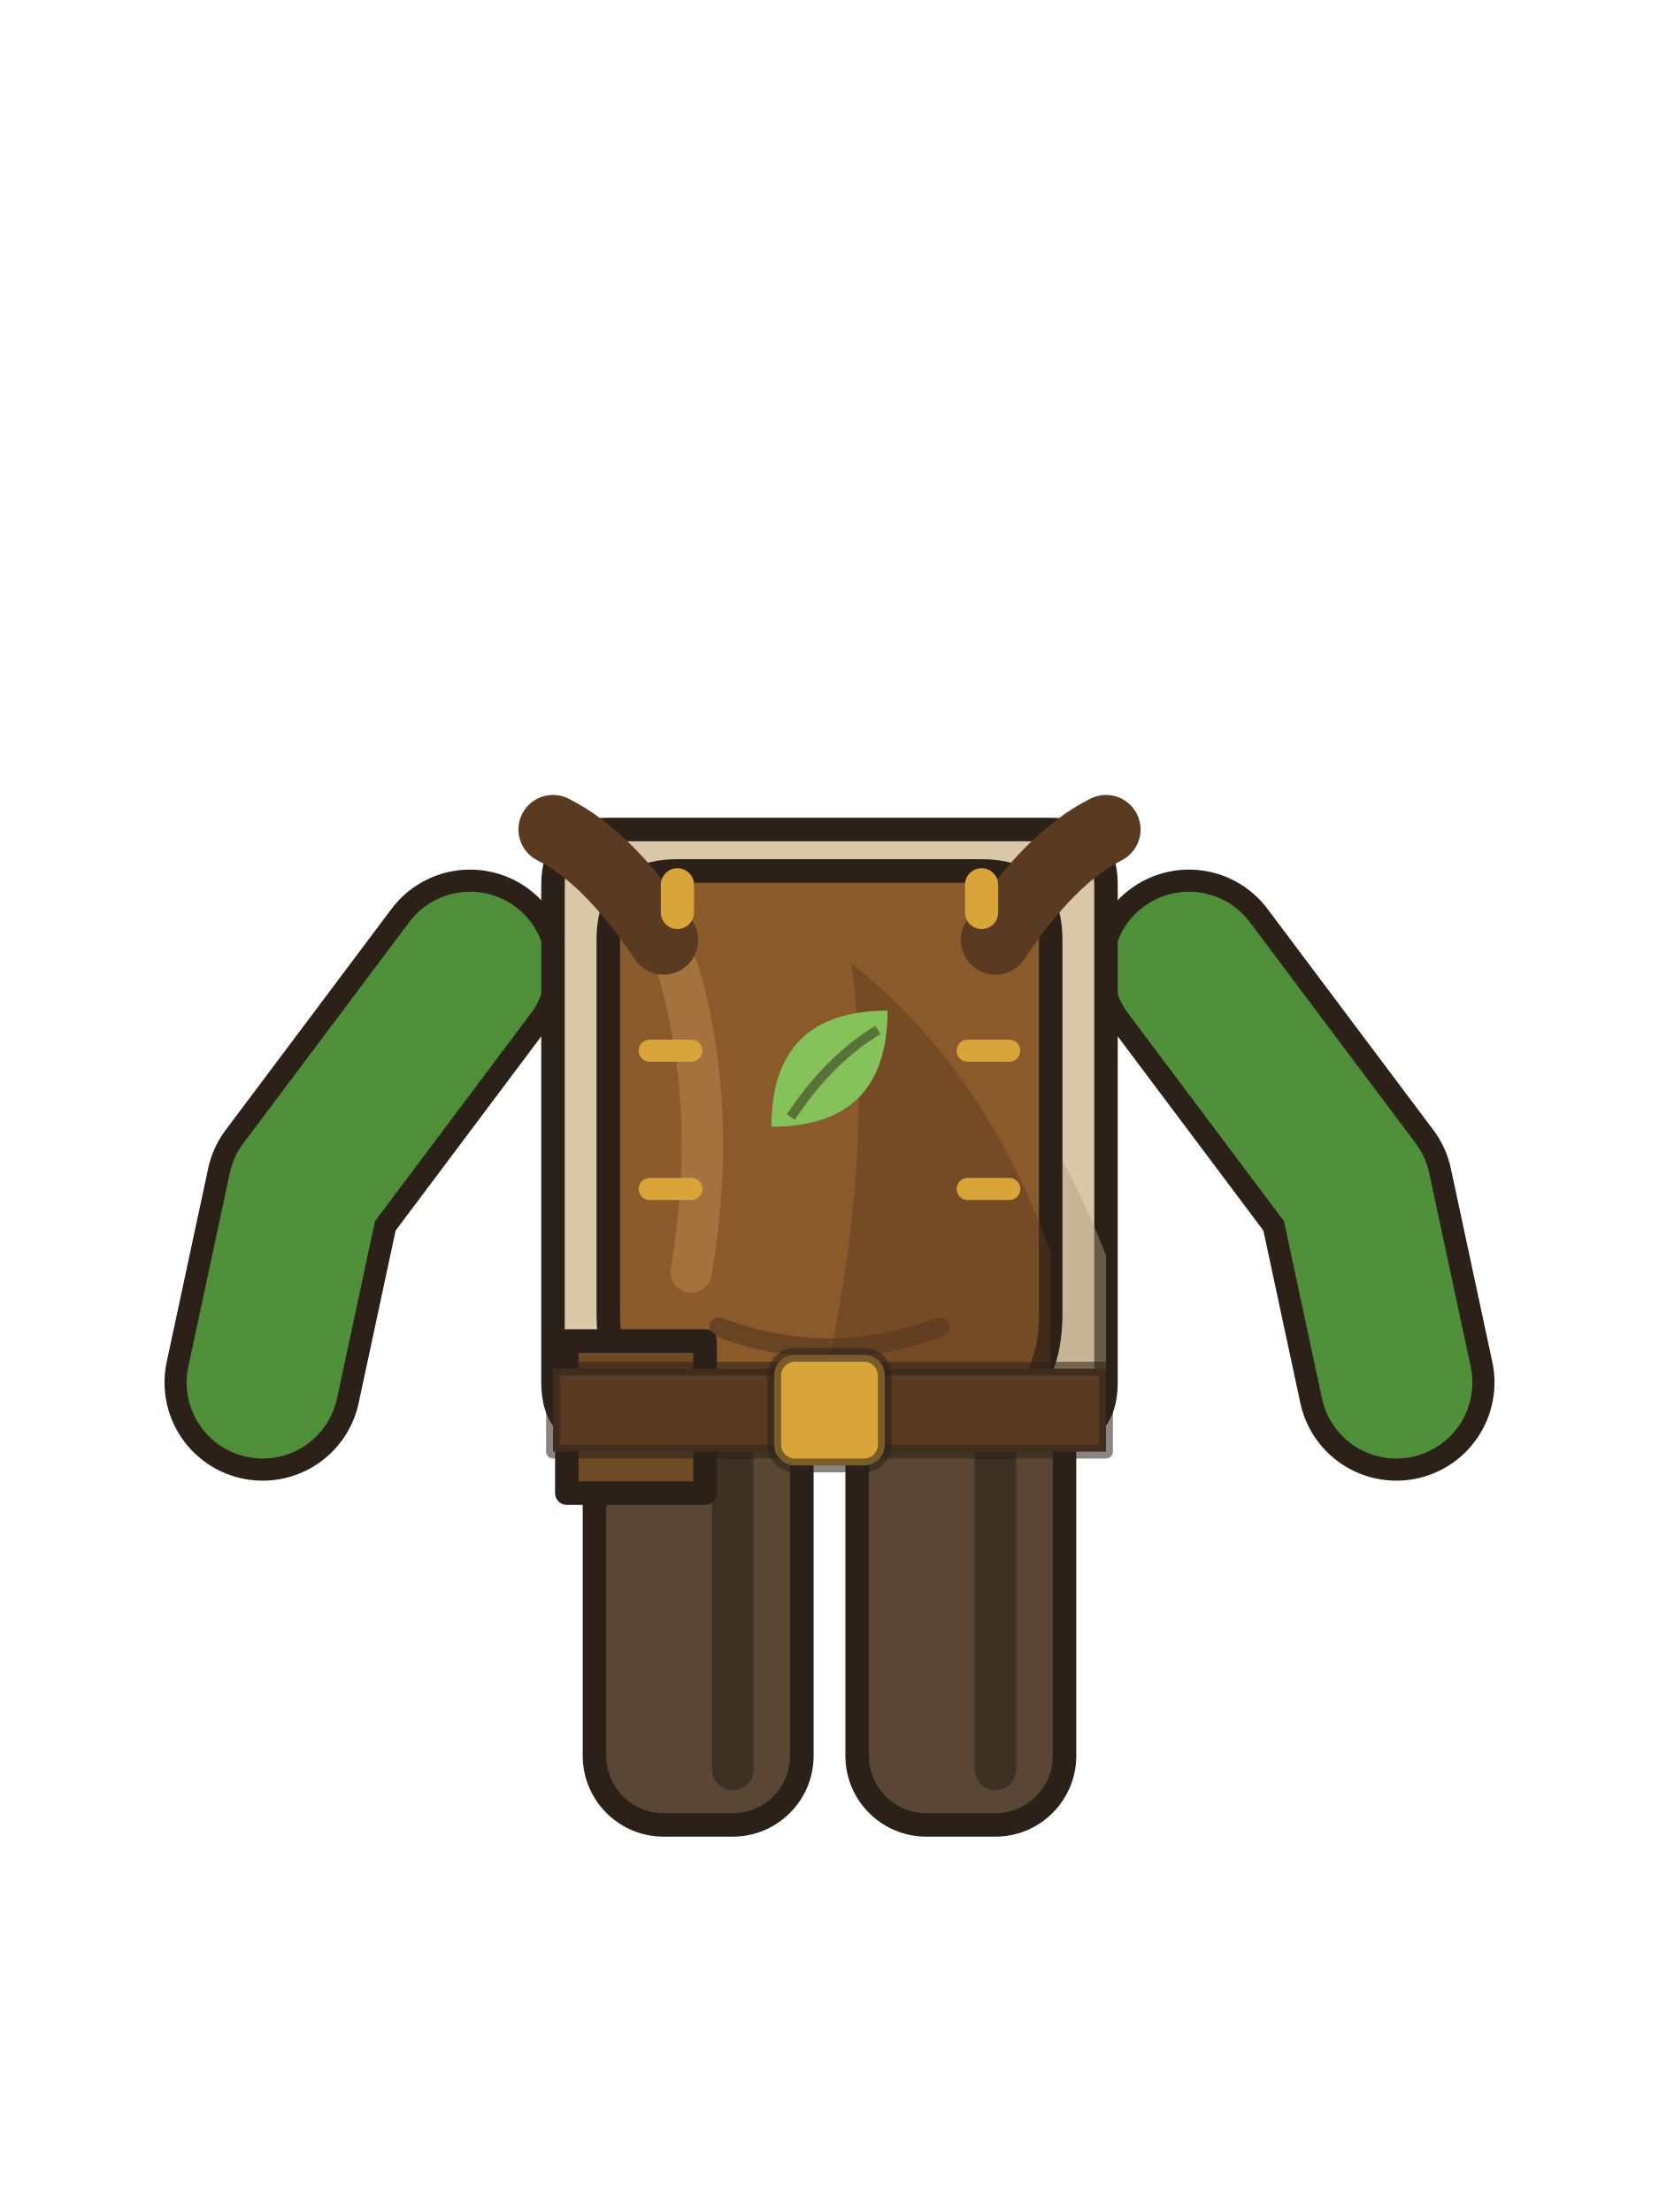
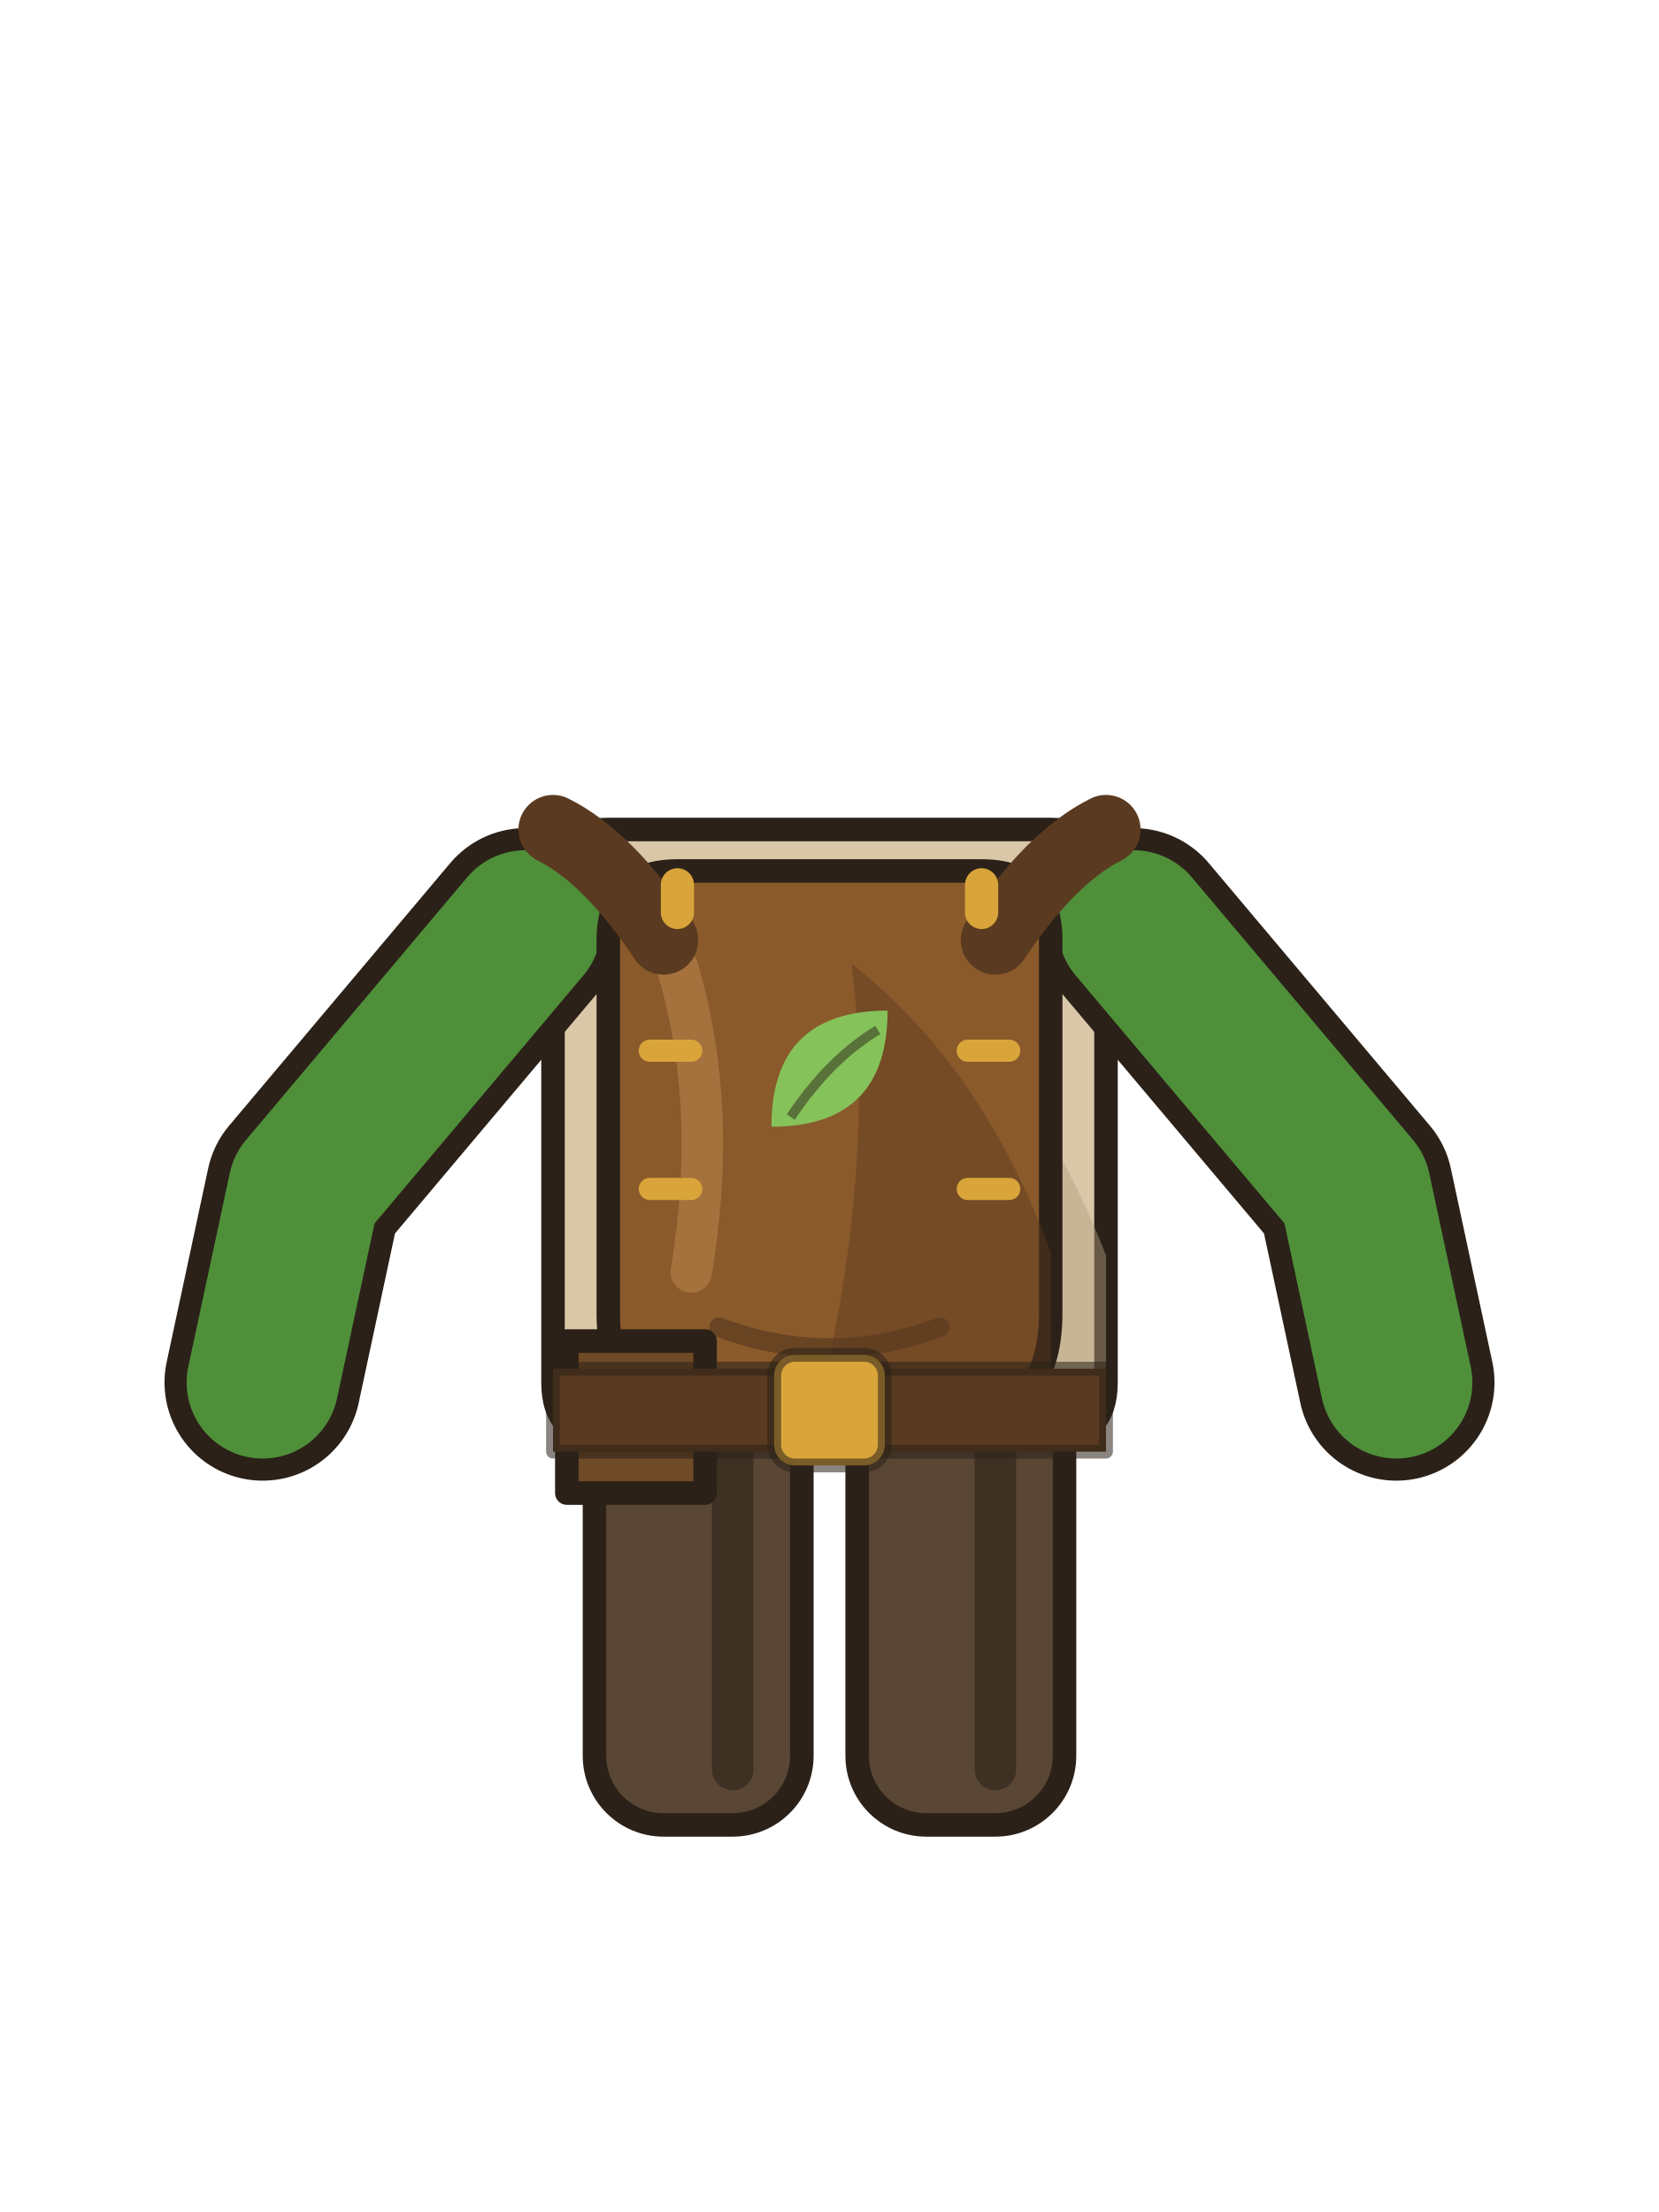
<svg xmlns="http://www.w3.org/2000/svg" width="120" height="160" viewBox="0 0 120 160">
  <rect x="43" y="100" width="15" height="32" rx="5" fill="#5a4634" stroke="#2b2118" stroke-width="1.7" stroke-linejoin="round" stroke-linecap="round" />
  <rect x="62" y="100" width="15" height="32" rx="5" fill="#5a4634" stroke="#2b2118" stroke-width="1.7" stroke-linejoin="round" stroke-linecap="round" />
  <path d="M53,104 v24 M72,104 v24" stroke="#3f3024" stroke-width="3" stroke-linecap="round" />
-   <path d="M34,70 L22,86 L19,100" fill="none" stroke="#2b2118" stroke-width="14.2" stroke-linecap="round" stroke-linejoin="round" />
-   <path d="M86,70 L98,86 L101,100" fill="none" stroke="#2b2118" stroke-width="14.2" stroke-linecap="round" stroke-linejoin="round" />
-   <path d="M34,70 L22,86 L19,100" fill="none" stroke="#4f8f3a" stroke-width="11" stroke-linecap="round" stroke-linejoin="round" />
-   <path d="M86,70 L98,86 L101,100" fill="none" stroke="#4f8f3a" stroke-width="11" stroke-linecap="round" stroke-linejoin="round" />
  <path d="M40,64 q0,-4 4,-4 h32 q4,0 4,4 v36 q0,4 -4,4 h-32 q-4,0 -4,-4z" fill="#d9c7a8" stroke="#2b2118" stroke-width="1.7" stroke-linejoin="round" stroke-linecap="round" />
+   <path d="M38,67 L22,86 L19,100" fill="none" stroke="#2b2118" stroke-width="14.2" stroke-linecap="round" stroke-linejoin="round" />
+   <path d="M82,67 L98,86 L101,100" fill="none" stroke="#2b2118" stroke-width="14.2" stroke-linecap="round" stroke-linejoin="round" />
+   <path d="M38,67 L22,86 L19,100" fill="none" stroke="#4f8f3a" stroke-width="11" stroke-linecap="round" stroke-linejoin="round" />
+   <path d="M82,67 L98,86 L101,100" fill="none" stroke="#4f8f3a" stroke-width="11" stroke-linecap="round" stroke-linejoin="round" />
  <path d="M62,66.6 q12,8.8 18,24.2 v13.2 q-14,0 -20,-4.4 q4,-17.6 2,-33z" fill="#b39f80" opacity=".45" />
  <path d="M45,68 v10" stroke="#efe6d4" stroke-width="2" stroke-linecap="round" />
  <path d="M50,88 q3,5 0,11" fill="none" stroke="#b39f80" stroke-width="1.2" stroke-linecap="round" opacity=".7" />
  <path d="M56,88 q3,5 0,11" fill="none" stroke="#b39f80" stroke-width="1.2" stroke-linecap="round" opacity=".7" />
  <path d="M44,68 q0,-5 5,-5 h22 q5,0 5,5 v27 q0,8 -8,8 h-16 q-8,0 -8,-8z" fill="#8a5a2b" stroke="#2b2118" stroke-width="1.7" stroke-linejoin="round" stroke-linecap="round" />
  <path d="M61.6,69.7 q9.6,7.6 14.4,20.9 v11.4 q-11.2,0 -16,-3.8 q3.2,-15.2 1.6,-28.5z" fill="#5a3a20" opacity=".45" />
  <path d="M49,70 q3,10 1,22" fill="none" stroke="#b07a45" stroke-width="3" stroke-linecap="round" opacity=".7" />
  <path d="M52,96 q8,3 16,0" fill="none" stroke="#5a3a20" stroke-width="1.4" stroke-linecap="round" opacity=".7" />
  <path d="M47,76 h3 M47,86 h3 M70,76 h3 M70,86 h3" stroke="#d9a53a" stroke-width="1.6" stroke-linecap="round" />
  <path d="M40,60 q4,2 8,8 M80,60 q-4,2 -8,8" stroke="#5a3a20" stroke-width="5" stroke-linecap="round" />
  <path d="M49,66 v-2 M71,66 v-2" stroke="#d9a53a" stroke-width="2.4" stroke-linecap="round" />
  <path d="M41,97 h10 v11 h-10z" fill="#6f4a26" stroke="#2b2118" stroke-width="1.7" stroke-linejoin="round" stroke-linecap="round" />
  <path d="M43,101 h6" stroke="#d9a53a" stroke-width="1.6" />
  <path d="M40,99 h40 v6 h-40z" fill="#5a3a20" stroke="#2b2118" stroke-width="1" stroke-opacity=".55" stroke-linejoin="round" stroke-linecap="round" />
  <rect x="56" y="98" width="8" height="8" rx="1.5" fill="#d9a53a" stroke="#2b2118" stroke-width="1" stroke-opacity=".55" stroke-linejoin="round" stroke-linecap="round" />
  <g transform="translate(60,78) scale(0.7)">
    <path d="M-6,5 q0,-12 12,-12 q0,12 -12,12z" fill="#86c25a" />
    <path d="M-4,4 q4,-6 9,-9" fill="none" stroke="#2b2118" stroke-width="1" opacity=".5" />
  </g>
</svg>
